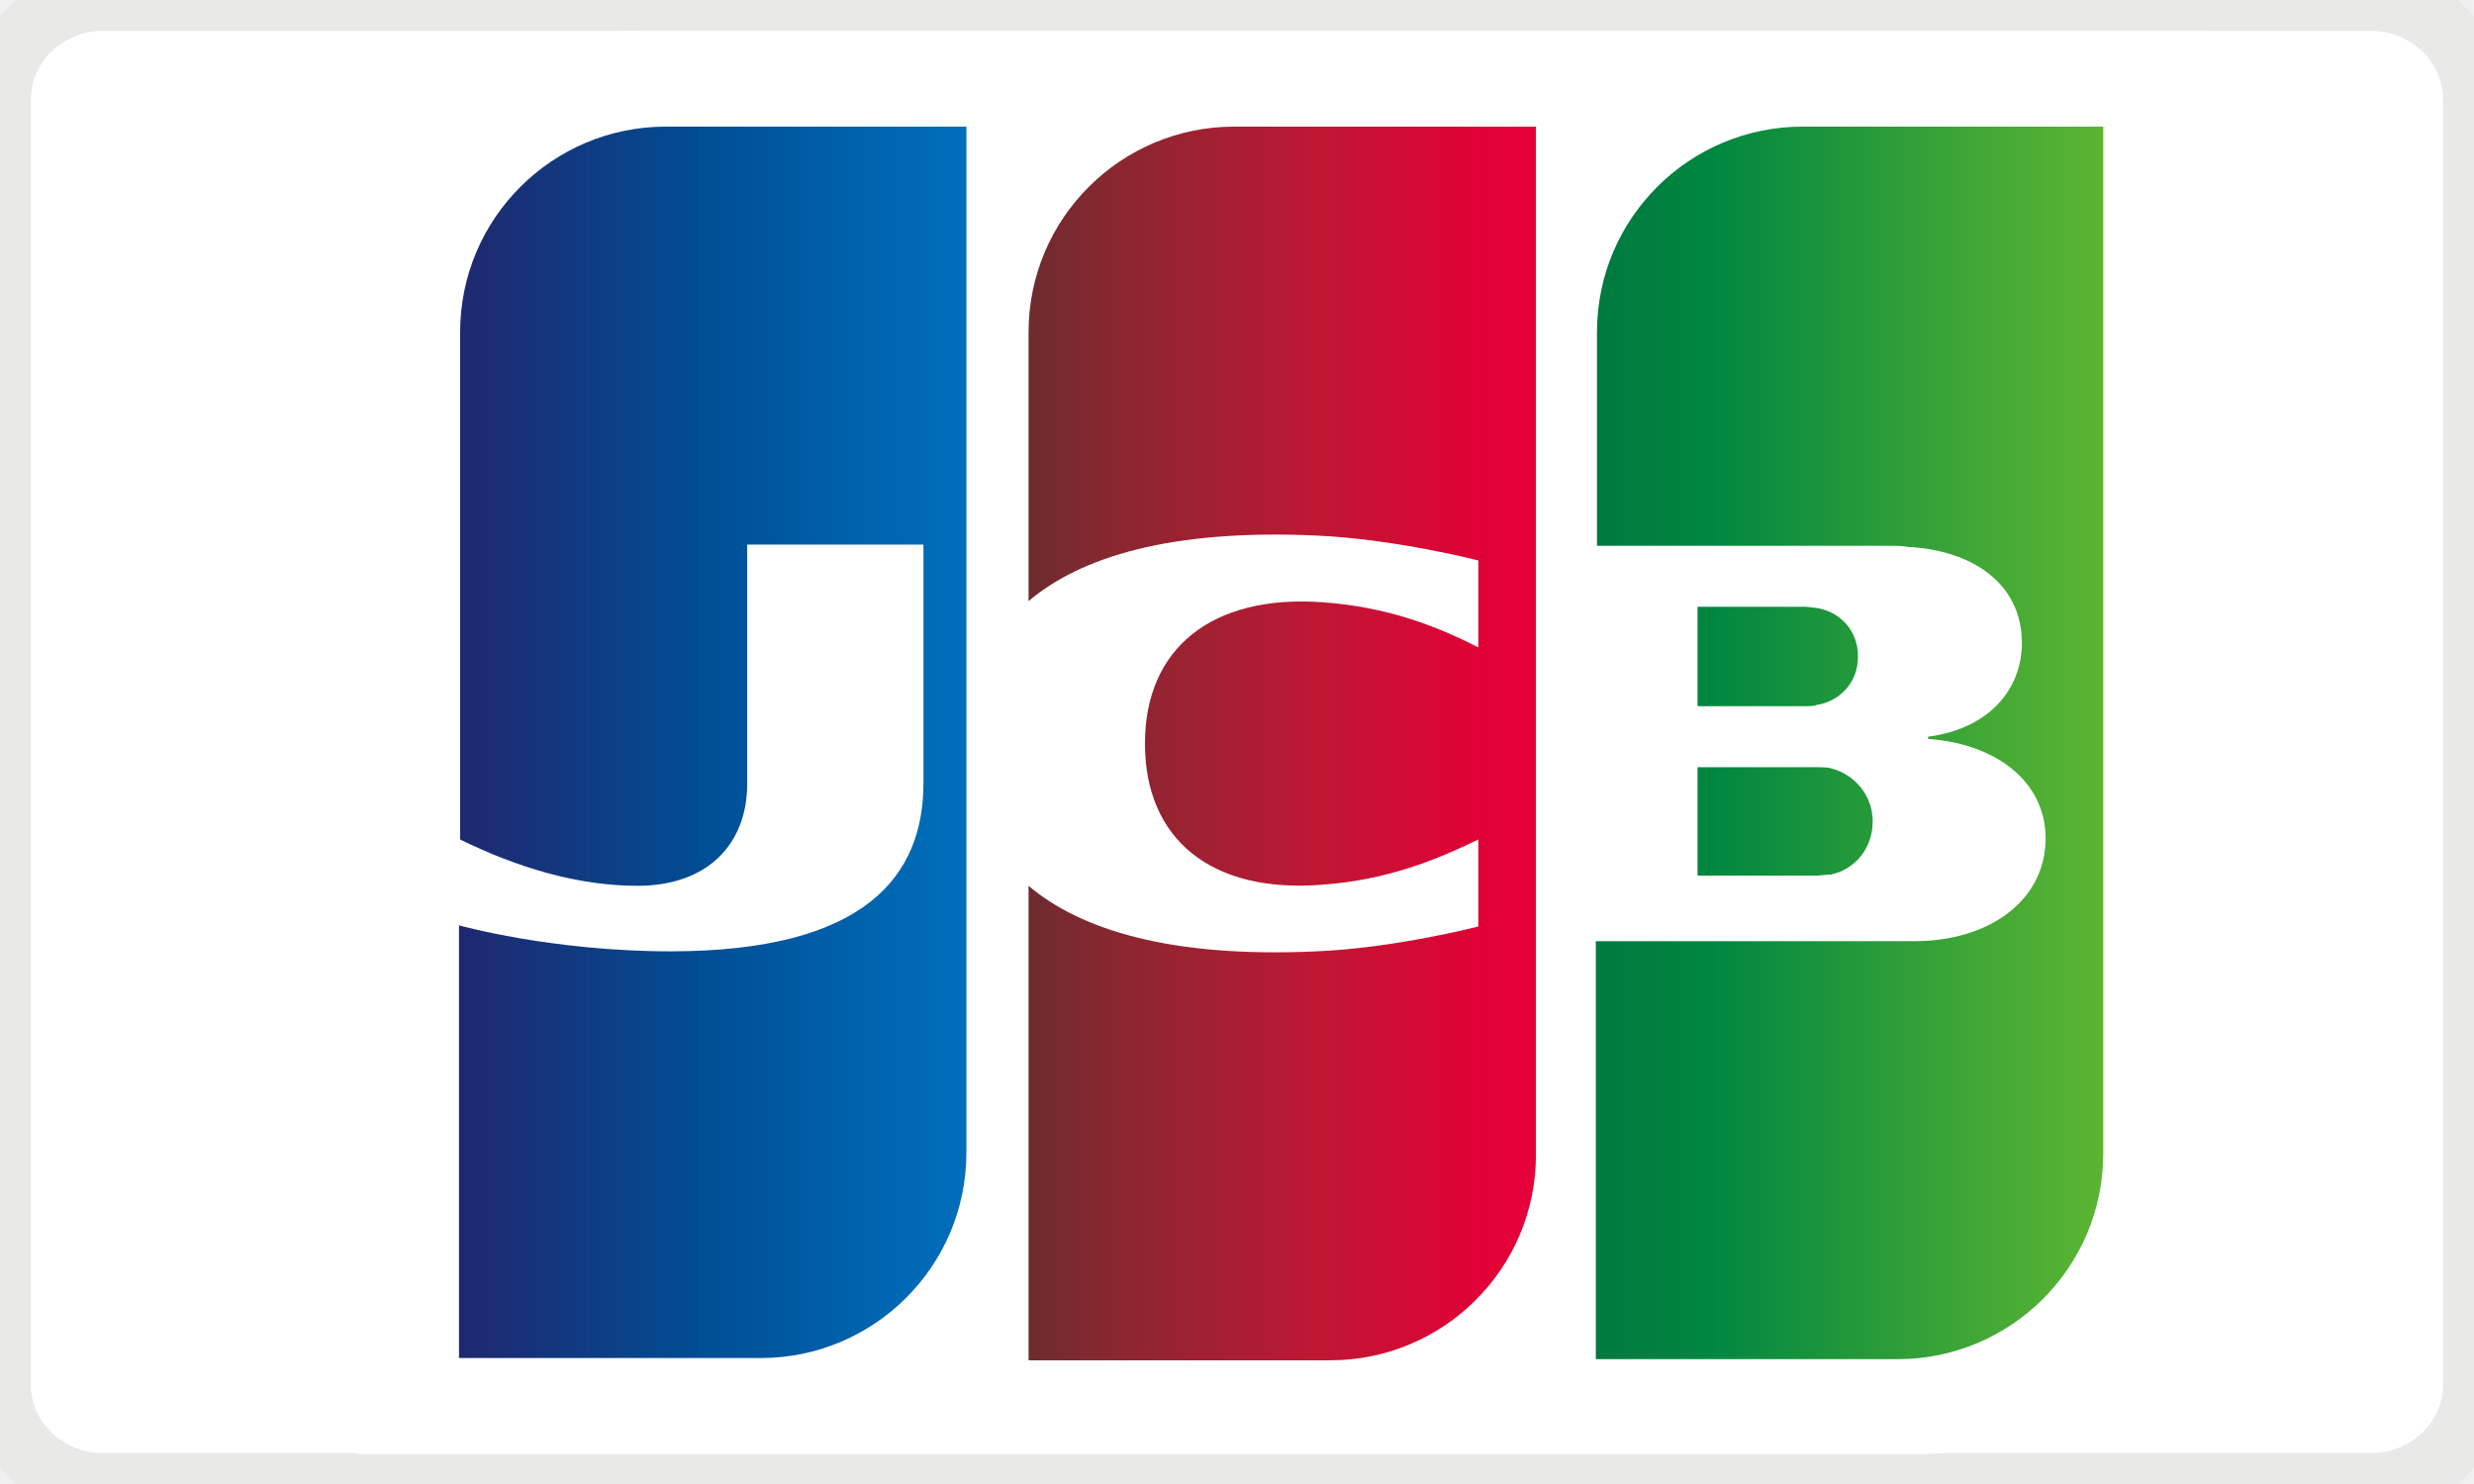
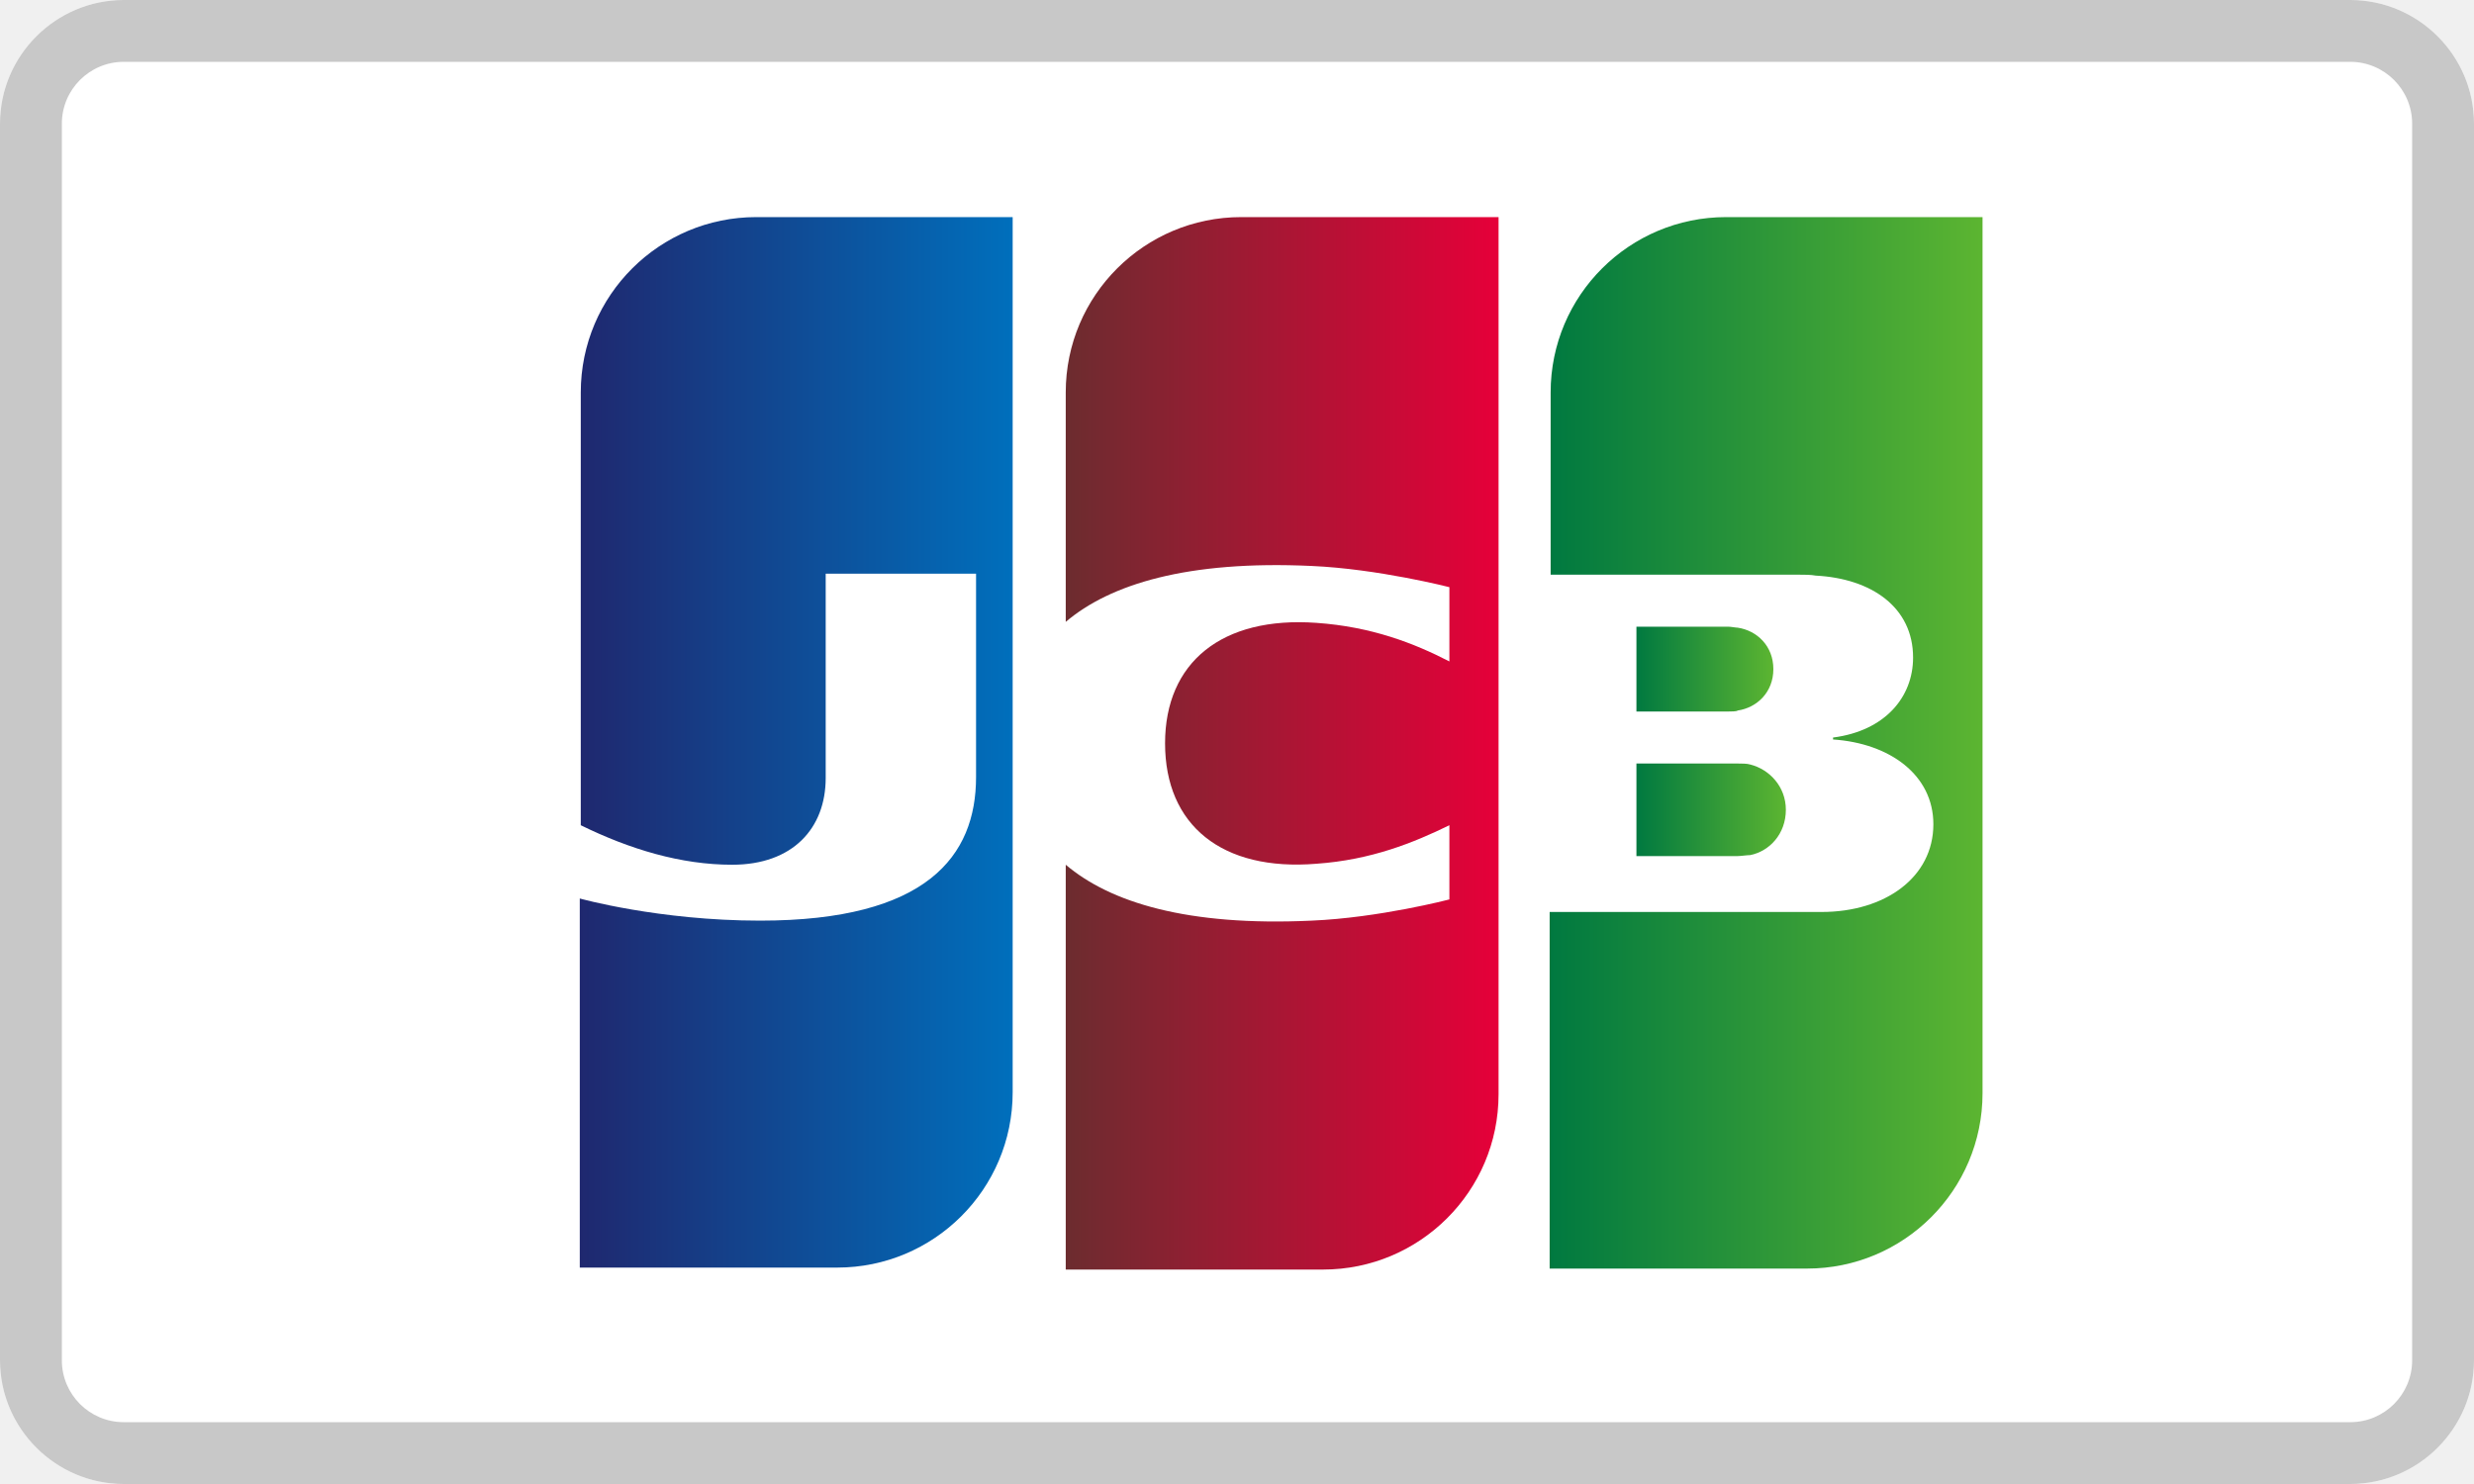
- <svg xmlns="http://www.w3.org/2000/svg" width="40" height="24" viewBox="0 0 40 24" preserveAspectRatio="xMinYMin meet">
+ <svg xmlns="http://www.w3.org/2000/svg" width="40px" height="24px" viewBox="0 0 40 24" version="1.1">
  <defs>
-     <pattern id="pattern-0" x="0" y="0" width="20" height="20" patternUnits="userSpaceOnUse" viewBox="0 0 100 100">
-       <path d="M 0 0 L 50 0 L 50 100 L 0 100 Z" style="fill: black;" />
-     </pattern>
+     <linearGradient x1="-1.11022302e-14%" y1="50%" x2="100%" y2="50%" id="linearGradient-1">
+       <stop stop-color="#007940" offset="0%" />
+       <stop stop-color="#5CB531" offset="100%" />
+     </linearGradient>
+     <linearGradient x1="0%" y1="34.459%" x2="100%" y2="34.459%" id="linearGradient-2">
+       <stop stop-color="#6C2C2F" offset="0%" />
+       <stop stop-color="#E60039" offset="100%" />
+     </linearGradient>
+     <linearGradient x1="0%" y1="29.155%" x2="100%" y2="29.155%" id="linearGradient-3">
+       <stop stop-color="#1F286F" offset="0%" />
+       <stop stop-color="#006FBC" offset="100%" />
+     </linearGradient>
  </defs>
-   <path d="M38.333 24H1.667C.75 24 0 23.28 0 22.4V1.6C0 .72.75 0 1.667 0h36.666C39.25 0 40 .72 40 1.6v20.8c0 .88-.75 1.6-1.667 1.6z" style="fill: rgb(255, 255, 255); stroke: rgb(233, 234, 231);" />
-   <g transform="matrix(0.100306, 0, 0, 0.100306, 4.733743, 10.1051)" id="g6321">
-     <g transform="matrix(1.821516,0,0,1.821516,-8.543765,-109.8367)" id="g6323">
-       <path style="fill:#ffffff" id="path6325" d="m 174,108.3 c 0,14 -11.4,25.4 -25.4,25.4 l -138.2,0 0,-100.6 c 0,-14 11.4,-25.4 25.4,-25.4 l 138.2,0 0,100.6 z" class="st0" />
-       <g id="g6327">
-         <linearGradient gradientTransform="matrix(1.125,0,0,1.125,-11.9755,-13.8615)" y2="81.399" x2="157.33" y1="81.399" x1="117.386" gradientUnits="userSpaceOnUse" id="SVGID_1_">
-           <stop id="stop6330" style="stop-color:#007940" offset="0" />
-           <stop id="stop6332" style="stop-color:#00873F" offset="0.229" />
-           <stop id="stop6334" style="stop-color:#40A737" offset="0.743" />
-           <stop id="stop6336" style="stop-color:#5CB531" offset="1" />
-         </linearGradient>
-         <path style="fill:url(#SVGID_1_)" id="path6338" d="m 129,82.5 10.5,0 c 0.3,0 1,-0.1 1.3,-0.1 2,-0.4 3.7,-2.2 3.7,-4.7 0,-2.4 -1.7,-4.2 -3.7,-4.7 -0.3,-0.1 -0.9,-0.1 -1.3,-0.1 l -10.5,0 0,9.6 z" class="st1" />
-         <linearGradient gradientTransform="matrix(1.125,0,0,1.125,-11.9755,-13.8615)" y2="75.171" x2="157.332" y1="75.171" x1="117.384" gradientUnits="userSpaceOnUse" id="SVGID_2_">
-           <stop id="stop6341" style="stop-color:#007940" offset="0" />
-           <stop id="stop6343" style="stop-color:#00873F" offset="0.229" />
-           <stop id="stop6345" style="stop-color:#40A737" offset="0.743" />
-           <stop id="stop6347" style="stop-color:#5CB531" offset="1" />
-         </linearGradient>
-         <path style="fill:url(#SVGID_2_)" id="path6349" d="m 138.3,16.2 c -10,0 -18.2,8.1 -18.2,18.2 l 0,18.9 25.7,0 c 0.6,0 1.3,0 1.8,0.1 5.8,0.3 10.1,3.3 10.1,8.5 0,4.1 -2.9,7.6 -8.3,8.3 l 0,0.2 c 5.9,0.4 10.4,3.7 10.4,8.8 0,5.5 -5,9.1 -11.6,9.1 l -28.2,0 0,37 26.7,0 c 10,0 18.2,-8.1 18.2,-18.2 l 0,-90.9 -26.6,0 z" class="st2" />
-         <linearGradient gradientTransform="matrix(1.125,0,0,1.125,-11.9755,-13.8615)" y2="68.399" x2="157.331" y1="68.399" x1="117.385" gradientUnits="userSpaceOnUse" id="SVGID_3_">
-           <stop id="stop6352" style="stop-color:#007940" offset="0" />
-           <stop id="stop6354" style="stop-color:#00873F" offset="0.229" />
-           <stop id="stop6356" style="stop-color:#40A737" offset="0.743" />
-           <stop id="stop6358" style="stop-color:#5CB531" offset="1" />
-         </linearGradient>
-         <path style="fill:url(#SVGID_3_)" id="path6360" d="m 143.2,63.1 c 0,-2.4 -1.7,-4 -3.7,-4.3 -0.2,0 -0.7,-0.1 -1,-0.1 l -9.5,0 0,8.8 9.5,0 c 0.3,0 0.9,0 1,-0.1 2,-0.3 3.7,-1.9 3.7,-4.3 z" class="st3" />
-       </g>
-       <linearGradient gradientTransform="matrix(1.125,0,0,1.125,-11.9755,-13.8615)" y2="75.171" x2="68.522" y1="75.171" x1="27.959" gradientUnits="userSpaceOnUse" id="SVGID_4_">
-         <stop id="stop6363" style="stop-color:#1F286F" offset="0" />
-         <stop id="stop6365" style="stop-color:#004E94" offset="0.475" />
-         <stop id="stop6367" style="stop-color:#0066B1" offset="0.826" />
-         <stop id="stop6369" style="stop-color:#006FBC" offset="1" />
-       </linearGradient>
-       <path style="fill:url(#SVGID_4_)" id="path6371" d="m 37.7,16.2 c -10,0 -18.2,8.1 -18.2,18.2 l 0,44.9 c 5.1,2.5 10.4,4.1 15.7,4.1 6.3,0 9.7,-3.8 9.7,-9 l 0,-21.2 15.6,0 0,21.1 c 0,8.2 -5.1,14.9 -22.4,14.9 -10.5,0 -18.7,-2.3 -18.7,-2.3 l 0,38.3 26.7,0 c 10,0 18.2,-8.1 18.2,-18.2 l 0,-90.8 -26.6,0 z" class="st4" />
-       <linearGradient gradientTransform="matrix(1.125,0,0,1.125,-11.9755,-13.8615)" y2="75.171" x2="111.855" y1="75.171" x1="72.46" gradientUnits="userSpaceOnUse" id="SVGID_5_">
-         <stop id="stop6374" style="stop-color:#6C2C2F" offset="0" />
-         <stop id="stop6376" style="stop-color:#882730" offset="0.173" />
-         <stop id="stop6378" style="stop-color:#BE1833" offset="0.573" />
-         <stop id="stop6380" style="stop-color:#DC0436" offset="0.859" />
-         <stop id="stop6382" style="stop-color:#E60039" offset="1" />
-       </linearGradient>
-       <path style="fill:url(#SVGID_5_)" id="path6384" d="m 88,16.2 c -10,0 -18.2,8.1 -18.2,18.2 l 0,23.8 c 4.6,-3.9 12.6,-6.4 25.5,-5.8 6.9,0.3 14.3,2.2 14.3,2.2 l 0,7.7 c -3.7,-1.9 -8.1,-3.6 -13.8,-4 -9.8,-0.7 -15.7,4.1 -15.7,12.5 0,8.5 5.9,13.3 15.7,12.5 5.7,-0.4 10.1,-2.2 13.8,-4 l 0,7.7 c 0,0 -7.3,1.9 -14.3,2.2 -12.9,0.6 -20.9,-1.9 -25.5,-5.8 l 0,42 26.7,0 c 10,0 18.2,-8.1 18.2,-18.2 l 0,-91 -26.7,0 z" class="st5" />
+   <g id="jcb" stroke="none" stroke-width="1" fill="none" fill-rule="evenodd">
+     <g>
+       <path d="M38,24 L2,24 C0.9,24 0,23.1 0,22 L0,2 C0,0.9 0.9,0 2,0 L38,0 C39.1,0 40,0.9 40,2 L40,22 C40,23.1 39.1,24 38,24" id="Fill-1" fill="#FFFFFF" />
+       <path d="M38,0 L2,0 C0.9,0 0,0.9 0,2 L0,22 C0,23.1 0.9,24 2,24 L38,24 C39.1,24 40,23.1 40,22 L40,2 C40,0.9 39.1,0 38,0 M38,1 C38.552,1 39,1.449 39,2 L39,22 C39,22.551 38.552,23 38,23 L2,23 C1.448,23 1,22.551 1,22 L1,2 C1,1.449 1.448,1 2,1 L38,1" id="Fill-3" fill="#C8C8C8" />
+       <path d="M33.473,17.866 C33.473,20.048 31.696,21.825 29.514,21.825 L7.973,21.825 L7.973,6.144 C7.973,3.962 9.749,2.185 11.932,2.185 L33.473,2.185 L33.473,17.866 Z" id="Fill-5" fill="#FFFFFF" />
+       <path d="M27.908,3.511 C26.349,3.511 25.071,4.773 25.071,6.347 L25.071,9.294 L29.077,9.294 C29.171,9.294 29.279,9.294 29.357,9.309 C30.262,9.356 30.931,9.823 30.931,10.634 C30.931,11.273 30.479,11.819 29.637,11.928 L29.637,11.959 C30.557,12.021 31.259,12.535 31.259,13.33 C31.259,14.188 30.479,14.749 29.451,14.749 L25.055,14.749 L25.055,20.516 L29.218,20.516 C30.776,20.516 32.054,19.254 32.054,17.679 L32.054,3.511 L27.908,3.511 Z" id="Fill-9" fill="url(#linearGradient-1)" />
+       <path d="M26.458,13.845 L28.095,13.845 C28.142,13.845 28.251,13.829 28.298,13.829 C28.609,13.767 28.874,13.487 28.874,13.096 C28.874,12.722 28.609,12.442 28.298,12.364 C28.251,12.348 28.157,12.348 28.095,12.348 L26.458,12.348 L26.458,13.845 Z" id="Fill-7" fill="url(#linearGradient-1)" />
+       <path d="M28.672,10.821 C28.672,10.447 28.407,10.197 28.095,10.151 C28.064,10.151 27.986,10.135 27.94,10.135 L26.458,10.135 L26.458,11.507 L27.94,11.507 C27.986,11.507 28.079,11.507 28.095,11.491 C28.407,11.445 28.672,11.195 28.672,10.821" id="Fill-11" fill="url(#linearGradient-1)" />
+       <path d="M20.068,3.511 C18.508,3.511 17.231,4.773 17.231,6.347 L17.231,10.057 C17.948,9.449 19.195,9.06 21.206,9.153 C22.281,9.2 23.434,9.496 23.434,9.496 L23.434,10.697 C22.858,10.4 22.172,10.135 21.283,10.073 C19.756,9.964 18.837,10.712 18.837,12.021 C18.837,13.346 19.756,14.094 21.283,13.969 C22.172,13.907 22.858,13.627 23.434,13.346 L23.434,14.546 C23.434,14.546 22.297,14.843 21.206,14.889 C19.195,14.983 17.948,14.593 17.231,13.985 L17.231,20.532 L21.392,20.532 C22.951,20.532 24.229,19.269 24.229,17.695 L24.229,3.511 L20.068,3.511 Z" id="Fill-15" fill="url(#linearGradient-2)" />
+       <path d="M12.227,3.511 C10.668,3.511 9.39,4.773 9.39,6.347 L9.39,13.346 C10.185,13.736 11.011,13.985 11.838,13.985 C12.82,13.985 13.35,13.393 13.35,12.582 L13.35,9.278 L15.781,9.278 L15.781,12.567 C15.781,13.845 14.986,14.889 12.29,14.889 C10.653,14.889 9.374,14.531 9.374,14.531 L9.374,20.5 L13.537,20.5 C15.095,20.5 16.373,19.238 16.373,17.664 L16.373,3.511 L12.227,3.511 Z" id="Fill-13" fill="url(#linearGradient-3)" />
    </g>
-     <g id="g6386" />
  </g>
</svg>
